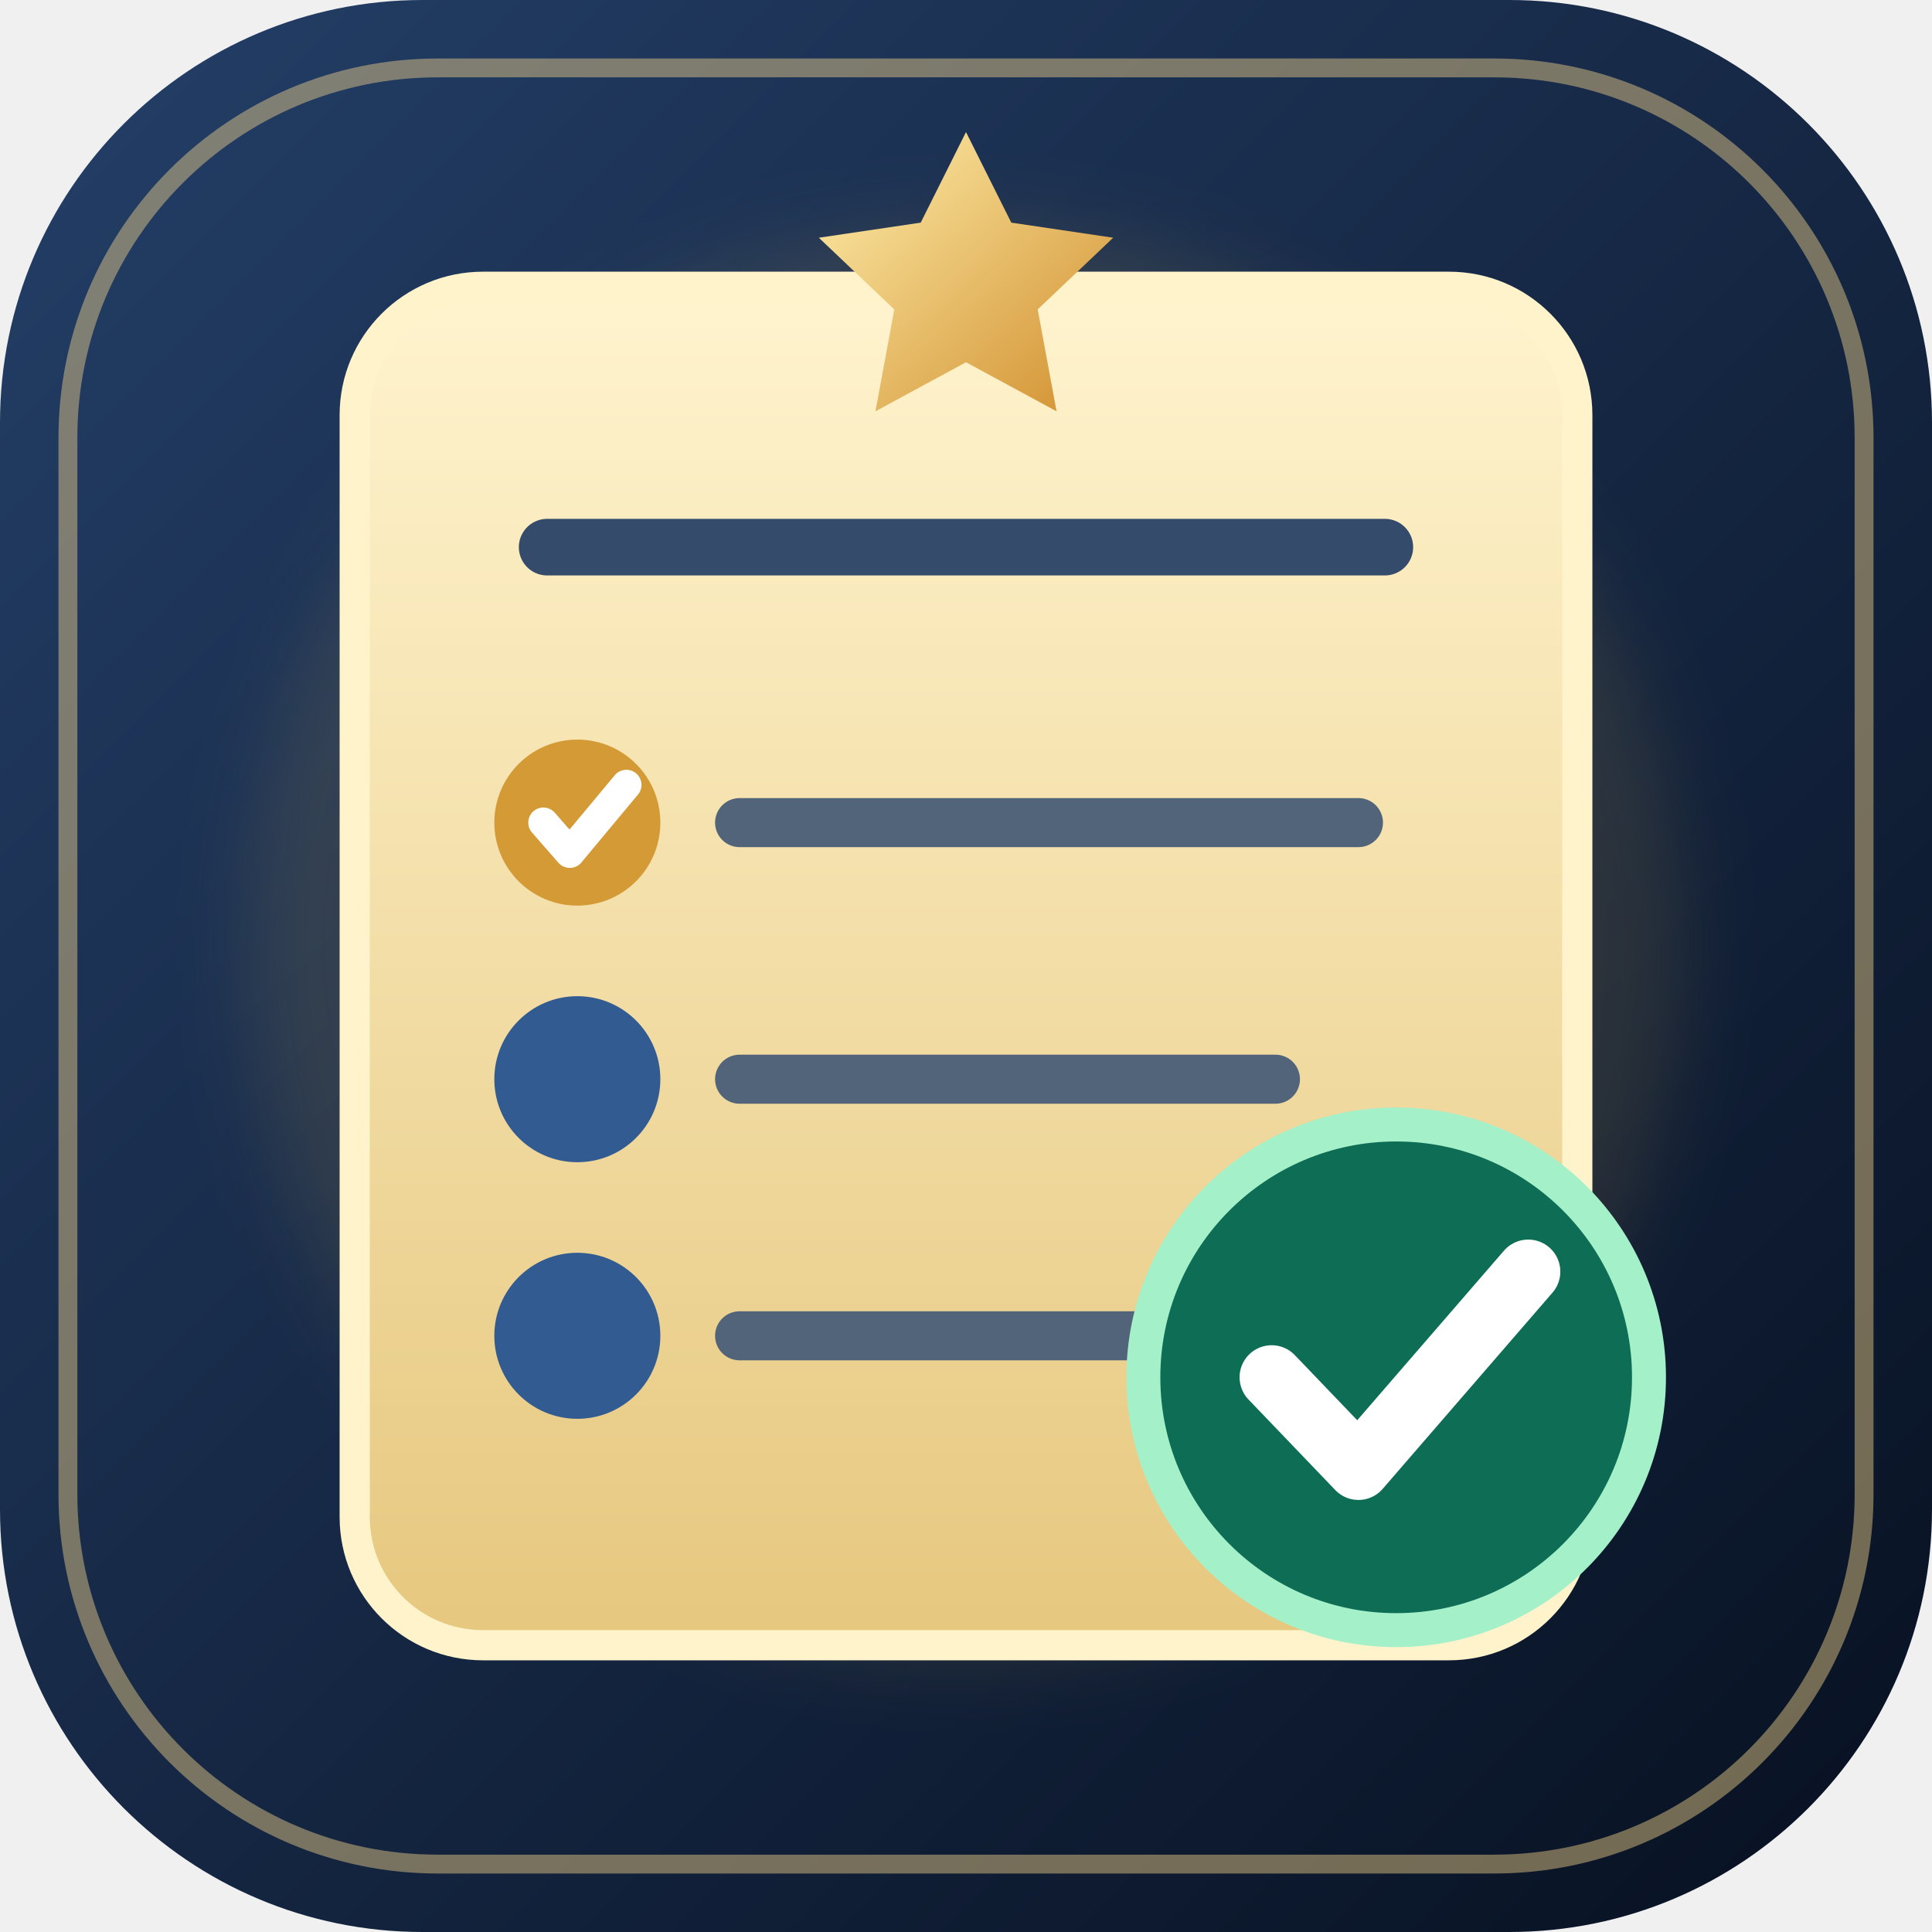
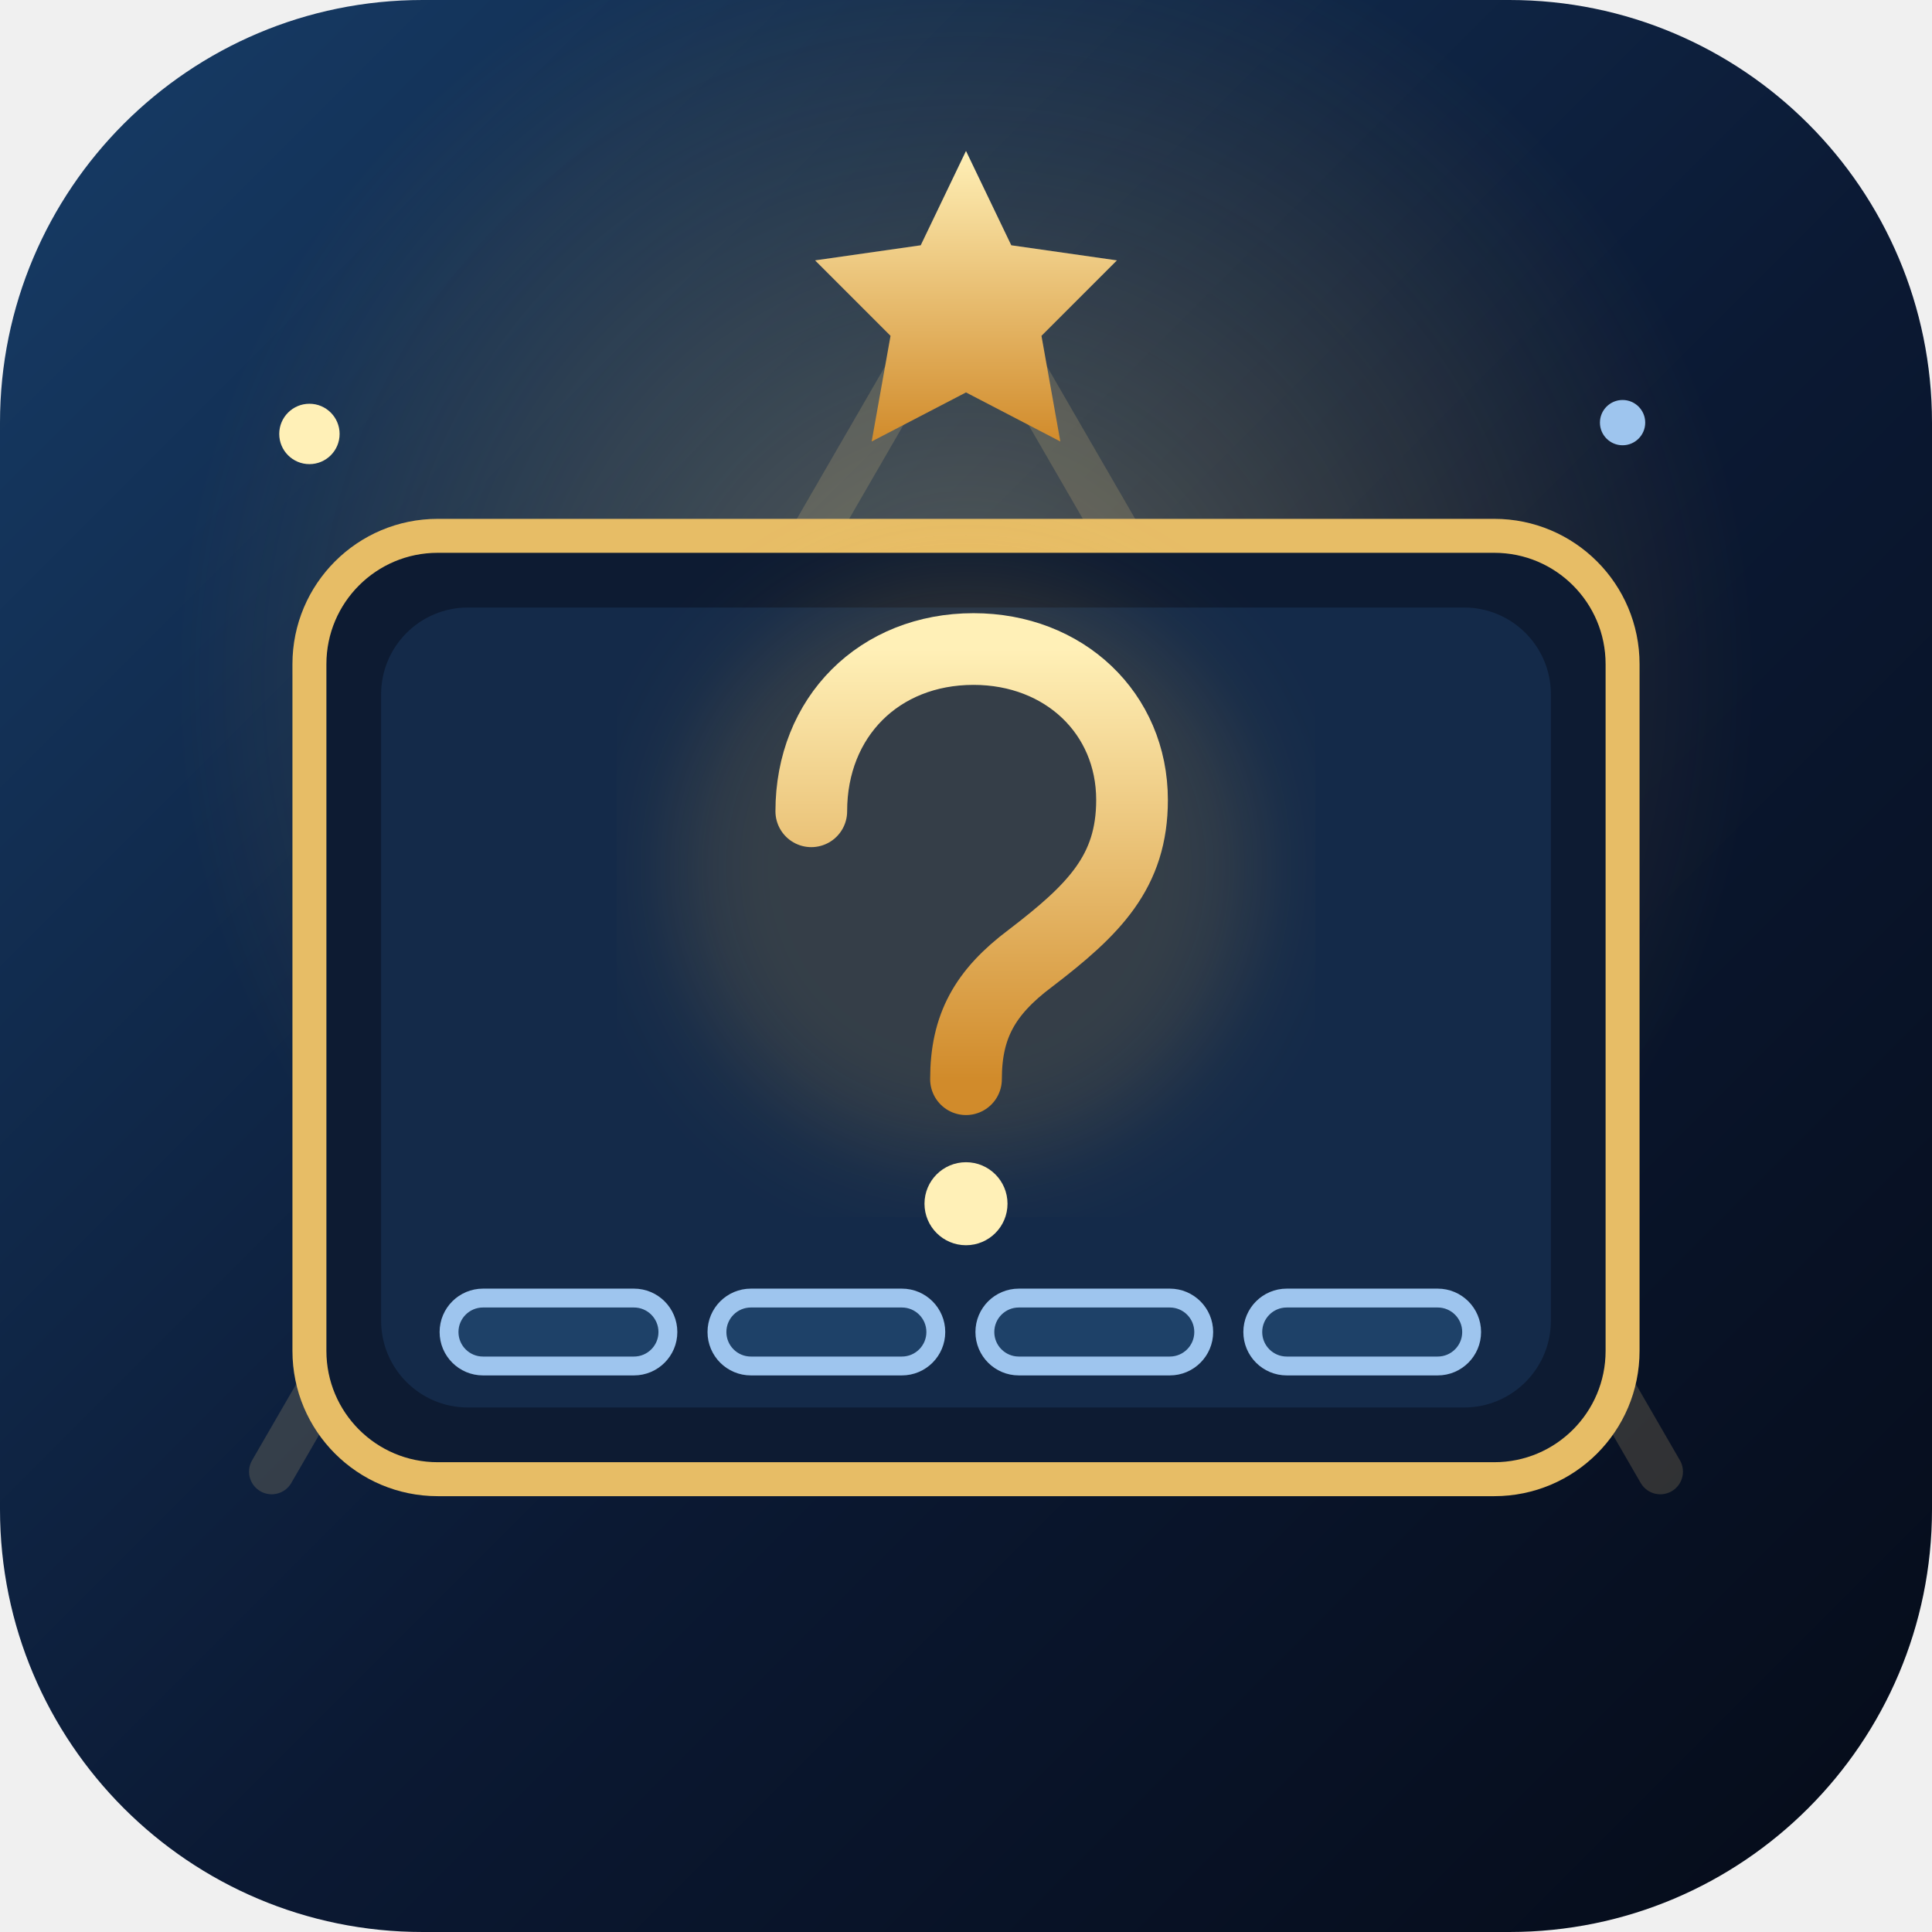
<svg xmlns="http://www.w3.org/2000/svg" viewBox="0 0 512 512">
  <defs>
    <linearGradient id="bg" x2="1" y2="1">
-       <stop stop-color="#243f68" />
-       <stop offset="1" stop-color="#071020" />
+       <stop stop-color="#173d68" />
+       <stop offset=".55" stop-color="#0b1933" />
+       <stop offset="1" stop-color="#050b18" />
    </linearGradient>
-     <linearGradient id="card" x2="0" y2="1">
-       <stop stop-color="#fff4cf" />
-       <stop offset="1" stop-color="#e6c77e" />
+     <radialGradient id="spot">
+       <stop stop-color="#ffe9a6" stop-opacity=".95" />
+       <stop offset="1" stop-color="#f5b83d" stop-opacity="0" />
+     </radialGradient>
+     <linearGradient id="gold" x2="0" y2="1">
+       <stop stop-color="#fff0b7" />
+       <stop offset="1" stop-color="#d18b2b" />
    </linearGradient>
-     <linearGradient id="gold" x2="1" y2="1">
-       <stop stop-color="#fff0ad" />
-       <stop offset="1" stop-color="#d18e2d" />
-     </linearGradient>
-     <filter id="shadow">
-       <feGaussianBlur stdDeviation="10" />
+     <filter id="glow">
+       <feGaussianBlur stdDeviation="13" />
    </filter>
  </defs>
  <rect width="512" height="512" rx="112" fill="url(#bg)" />
-   <rect x="18" y="18" width="476" height="476" rx="98" fill="none" stroke="#f4d48a" stroke-opacity=".45" stroke-width="5" />
-   <circle cx="256" cy="250" r="190" fill="#e8b94d" opacity=".12" filter="url(#shadow)" />
-   <rect x="94" y="76" width="324" height="360" rx="34" fill="url(#card)" stroke="#fff3cc" stroke-width="8" />
-   <path d="M145 145h222" stroke="#344b6c" stroke-width="15" stroke-linecap="round" />
-   <circle cx="153" cy="218" r="22" fill="#d49a36" />
-   <path d="M144 218l7 8 15-18" fill="none" stroke="#fff" stroke-width="8" stroke-linecap="round" stroke-linejoin="round" />
-   <path d="M196 218h164" stroke="#52647a" stroke-width="13" stroke-linecap="round" />
-   <circle cx="153" cy="286" r="22" fill="#315b91" />
-   <path d="M196 286h142" stroke="#52647a" stroke-width="13" stroke-linecap="round" />
-   <circle cx="153" cy="354" r="22" fill="#315b91" />
-   <path d="M196 354h164" stroke="#52647a" stroke-width="13" stroke-linecap="round" />
-   <circle cx="370" cy="365" r="67" fill="#0e6d55" stroke="#a4f0c9" stroke-width="9" />
-   <path d="M337 365l23 24 45-52" fill="none" stroke="#fff" stroke-width="17" stroke-linecap="round" stroke-linejoin="round" />
-   <path d="M256 35l12 24 27 4-20 19 5 27-24-13-24 13 5-27-20-19 27-4z" fill="url(#gold)" />
+   <circle cx="256" cy="180" r="210" fill="url(#spot)" opacity=".32" />
+   <path d="M72 390 256 72l184 318" fill="none" stroke="#f7d78b" stroke-opacity=".17" stroke-width="12" stroke-linecap="round" />
+   <path d="M112 355h288" stroke="#f4cb70" stroke-opacity=".3" stroke-width="7" stroke-linecap="round" />
+   <rect x="82" y="142" width="348" height="250" rx="34" fill="#0d1b32" stroke="#e7bd66" stroke-width="9" />
+   <rect x="101" y="161" width="310" height="212" rx="23" fill="#142a49" />
+   <circle cx="256" cy="230" r="77" fill="#e6ad42" opacity=".16" filter="url(#glow)" />
+   <path d="M215 215c0-25 18-43 43-43 24 0 42 17 42 40 0 19-10 29-27 42-12 9-17 18-17 32" fill="none" stroke="url(#gold)" stroke-width="19" stroke-linecap="round" />
+   <circle cx="256" cy="319" r="11" fill="#fff0b7" />
+   <g fill="#1e4168" stroke="#9ec5ee" stroke-width="5">
+     <rect x="119" y="344" width="58" height="18" rx="9" />
+     <rect x="190" y="344" width="58" height="18" rx="9" />
+     <rect x="261" y="344" width="58" height="18" rx="9" />
+     <rect x="332" y="344" width="58" height="18" rx="9" />
+   </g>
+   <path d="M256 40l12 25 28 4-20 20 5 28-25-13-25 13 5-28-20-20 28-4z" fill="url(#gold)" />
+   <circle cx="82" cy="115" r="8" fill="#fff0b7" />
+   <circle cx="430" cy="112" r="6" fill="#9ec5ee" />
</svg>
